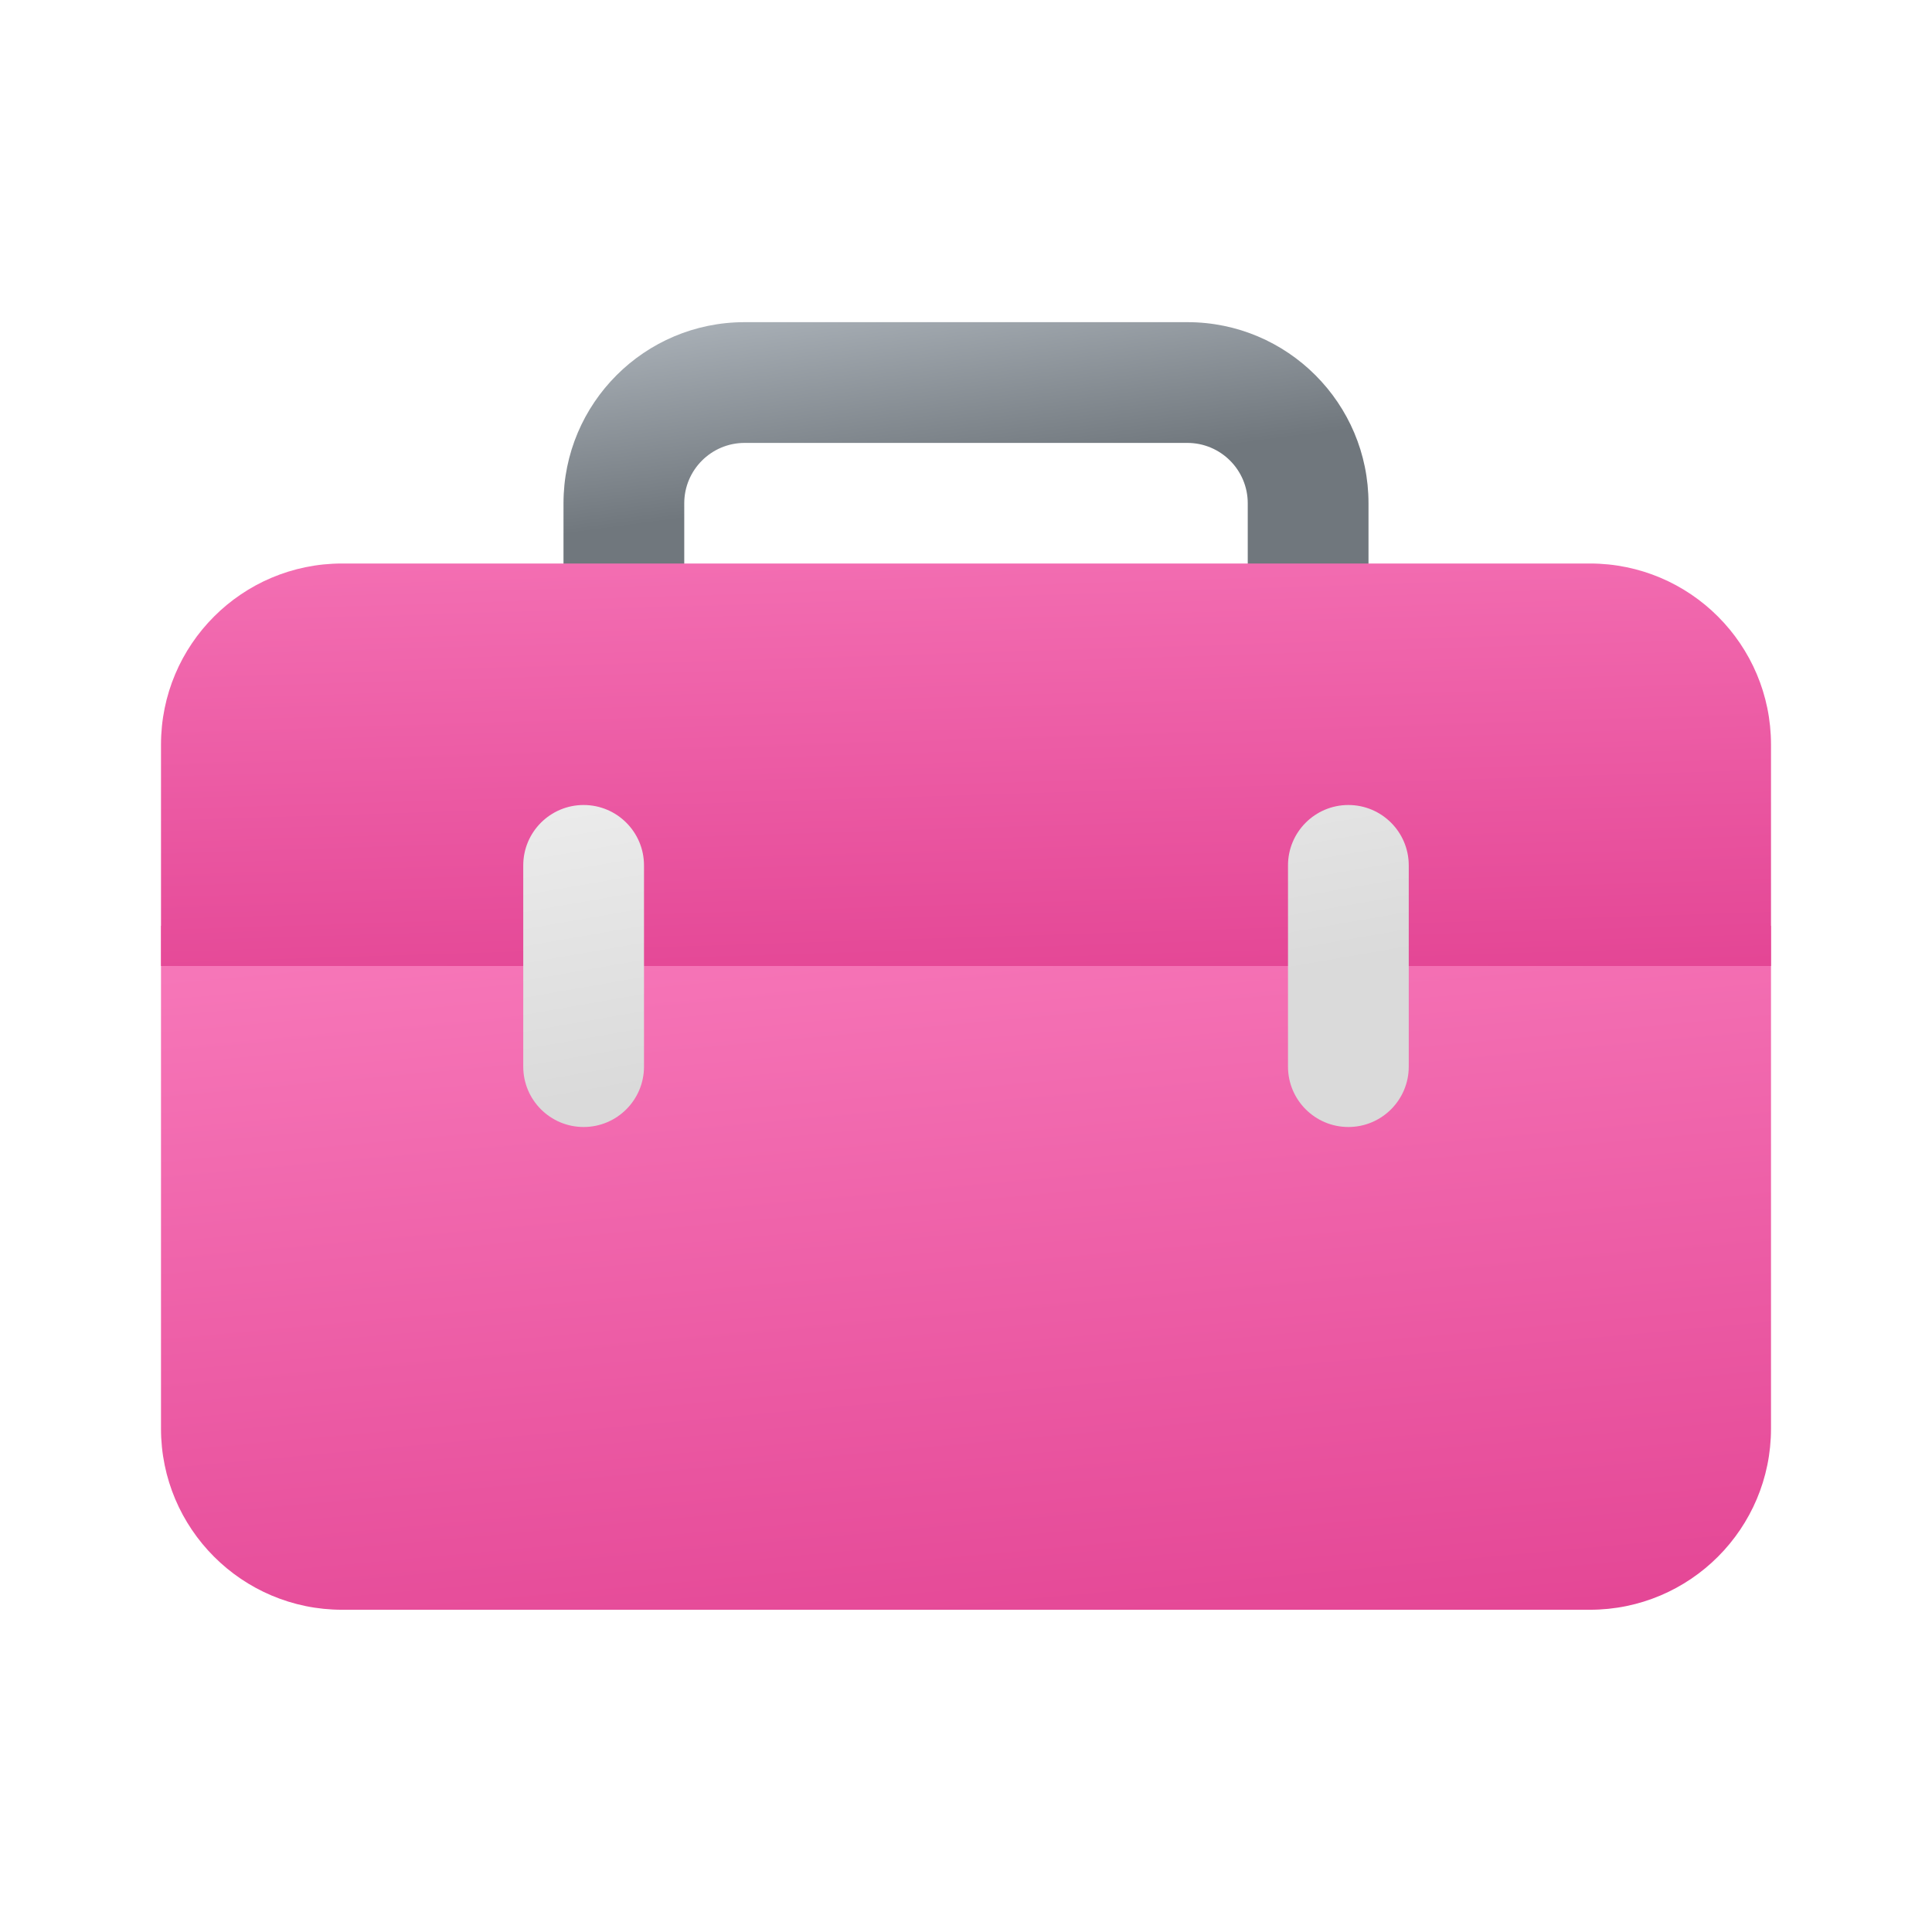
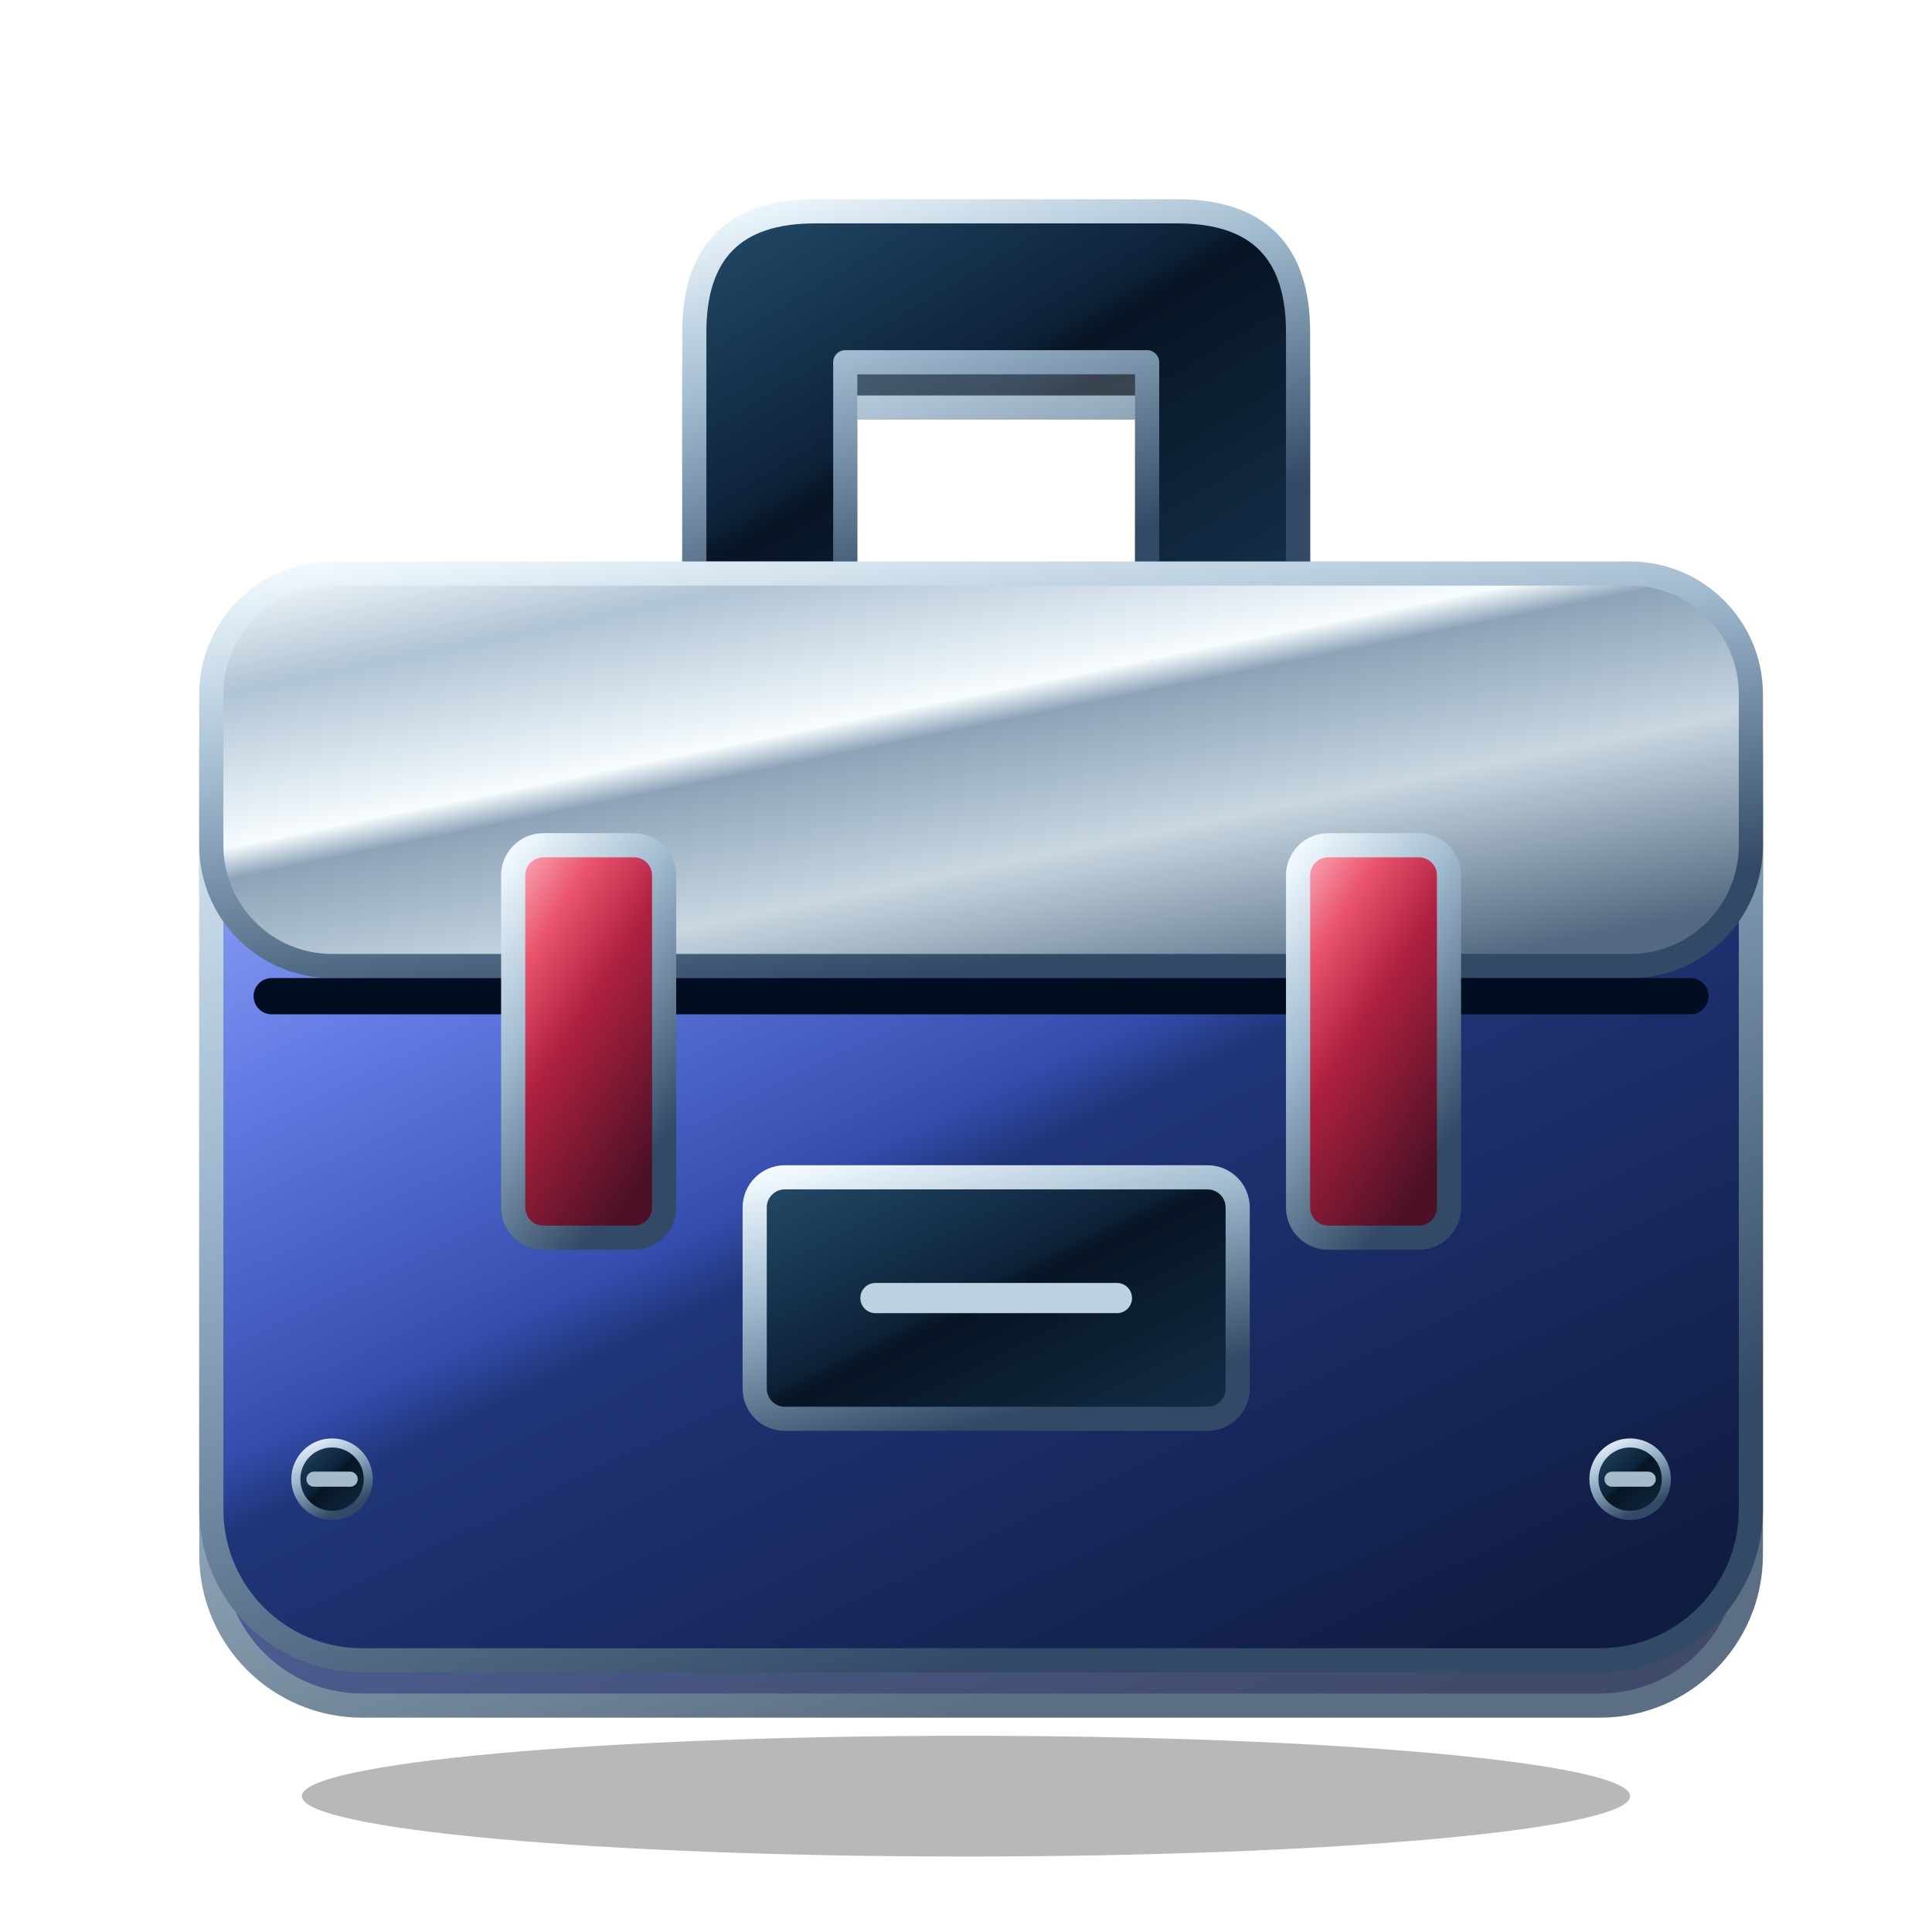
- <svg xmlns="http://www.w3.org/2000/svg" width="24" height="24" viewBox="0 0 24 24" fill="none">
-   <path d="M7 7.5V6.252C7 5.01 8.007 4.002 9.25 4.002H14.75C15.993 4.002 17 5.01 17 6.252V7.5H15.5V6.252C15.5 5.838 15.164 5.502 14.75 5.502H9.25C8.836 5.502 8.5 5.838 8.5 6.252V7.5H7Z" fill="url(#paint0_linear_72095_8116)" />
-   <path d="M4.25 19.997C3.007 19.997 2 18.989 2 17.747V11.5H22V17.747C22 18.989 20.993 19.997 19.75 19.997H4.25Z" fill="url(#paint1_linear_72095_8116)" />
-   <path d="M2 9.25C2 8.007 3.007 7 4.25 7H19.75C20.993 7 22 8.007 22 9.25V12H2V9.25Z" fill="url(#paint2_linear_72095_8116)" />
-   <path d="M16.75 10C17.164 10 17.5 10.336 17.5 10.75V13.25C17.5 13.664 17.164 14 16.75 14C16.336 14 16 13.664 16 13.25V10.75C16 10.336 16.336 10 16.75 10Z" fill="url(#paint3_linear_72095_8116)" />
-   <path d="M7.25 10C7.664 10 8 10.336 8 10.75V13.25C8 13.664 7.664 14 7.25 14C6.836 14 6.5 13.664 6.5 13.25V10.75C6.5 10.336 6.836 10 7.25 10Z" fill="url(#paint4_linear_72095_8116)" />
+ <svg xmlns="http://www.w3.org/2000/svg" width="64" height="64" viewBox="0 0 64 64">
  <defs>
-     <linearGradient id="paint0_linear_72095_8116" x1="3.429" y1="4.002" x2="3.84" y2="7.069" gradientUnits="userSpaceOnUse">
-       <stop stop-color="#B9C0C7" />
-       <stop offset="1" stop-color="#70777D" />
+     <linearGradient id="silver" x1="0" y1="0" x2=".8" y2="1">
+       <stop stop-color="#FCFEFF" />
+       <stop offset=".19" stop-color="#B0C4D4" />
+       <stop offset=".43" stop-color="#F7FCFF" />
+       <stop offset=".48" stop-color="#8CA3B8" />
+       <stop offset=".7" stop-color="#C8D7E1" />
+       <stop offset="1" stop-color="#536A82" />
    </linearGradient>
-     <linearGradient id="paint1_linear_72095_8116" x1="0.75" y1="8.314" x2="2.577" y2="28.314" gradientUnits="userSpaceOnUse">
-       <stop offset="0.125" stop-color="#F97DBD" />
-       <stop offset="1" stop-color="#D7257D" />
+     <linearGradient id="edge" x2=".5" y2="1">
+       <stop stop-color="#F2FAFF" />
+       <stop offset=".44" stop-color="#9DB8CD" />
+       <stop offset="1" stop-color="#324A65" />
    </linearGradient>
-     <linearGradient id="paint2_linear_72095_8116" x1="0.75" y1="5.125" x2="1.128" y2="17.094" gradientUnits="userSpaceOnUse">
-       <stop stop-color="#F97DBD" />
-       <stop offset="1" stop-color="#D7257D" />
+     <linearGradient id="blue" x1=".1" y1="0" x2=".8" y2="1">
+       <stop stop-color="#AAB8FF" />
+       <stop offset=".26" stop-color="#657EE6" />
+       <stop offset=".5" stop-color="#344DAD" />
+       <stop offset=".55" stop-color="#203578" />
+       <stop offset="1" stop-color="#101D43" />
    </linearGradient>
-     <linearGradient id="paint3_linear_72095_8116" x1="2.571" y1="10" x2="3.327" y2="14.331" gradientUnits="userSpaceOnUse">
-       <stop stop-color="#EFEFEF" />
-       <stop offset="1" stop-color="#DADADA" />
+     <linearGradient id="red" x2=".6" y2="1">
+       <stop stop-color="#FFB9C3" />
+       <stop offset=".26" stop-color="#E9536D" />
+       <stop offset=".52" stop-color="#AE203F" />
+       <stop offset="1" stop-color="#4C1126" />
    </linearGradient>
-     <linearGradient id="paint4_linear_72095_8116" x1="2.571" y1="10" x2="3.327" y2="14.331" gradientUnits="userSpaceOnUse">
-       <stop stop-color="#EFEFEF" />
-       <stop offset="1" stop-color="#DADADA" />
+     <linearGradient id="glass" x2="1" y2="1">
+       <stop stop-color="#244C69" />
+       <stop offset=".45" stop-color="#0D2239" />
+       <stop offset=".5" stop-color="#071424" />
+       <stop offset="1" stop-color="#132F48" />
+     </linearGradient>
+     <linearGradient id="green" x2=".5" y2="1">
+       <stop stop-color="#AEEDD9" />
+       <stop offset=".5" stop-color="#399E85" />
+       <stop offset="1" stop-color="#123E38" />
+     </linearGradient>
+     <linearGradient id="amber" x2=".5" y2="1">
+       <stop stop-color="#FFF3C7" />
+       <stop offset=".4" stop-color="#D7A34A" />
+       <stop offset="1" stop-color="#75511D" />
    </linearGradient>
  </defs>
+   <ellipse cx="32" cy="59.5" rx="22" ry="2" fill="#000" opacity=".28" />
+   <g transform="translate(0 1.5)" opacity=".8">
+     <path d="M23 19V11Q23 7 27 7H39Q43 7 43 11V19H38V12H28V19Z" fill="url(#glass)" stroke="url(#edge)" stroke-width="0.8" stroke-linejoin="round" />
+     <rect x="7" y="20" width="51" height="35" rx="5" fill="url(#blue)" stroke="url(#edge)" stroke-width="0.8" />
+     <rect x="7" y="19" width="51" height="13" rx="4" fill="url(#silver)" stroke="url(#edge)" stroke-width="0.8" />
+     <path d="M9 33H56" fill="none" stroke="#010E22" stroke-width="1.2" opacity="1" stroke-linecap="round" stroke-linejoin="round" />
+     <rect x="17" y="28" width="5" height="13" rx="1" fill="url(#red)" stroke="url(#edge)" stroke-width="0.8" />
+     <rect x="43" y="28" width="5" height="13" rx="1" fill="url(#red)" stroke="url(#edge)" stroke-width="0.8" />
+     <rect x="25" y="39" width="16" height="8" rx="1" fill="url(#glass)" stroke="url(#edge)" stroke-width="0.8" />
+     <path d="M29 43h8" fill="none" stroke="#BBD3E1" stroke-width="1" opacity="1" stroke-linecap="round" stroke-linejoin="round" />
+     <circle cx="11" cy="49" r="1.2" fill="url(#glass)" stroke="url(#edge)" stroke-width="0.3" />
+     <path d="M10.4 49h1.2" fill="none" stroke="#A5BACB" stroke-width="0.5" opacity="1" stroke-linecap="round" stroke-linejoin="round" />
+     <circle cx="54" cy="49" r="1.2" fill="url(#glass)" stroke="url(#edge)" stroke-width="0.3" />
+     <path d="M53.4 49h1.2" fill="none" stroke="#A5BACB" stroke-width="0.5" opacity="1" stroke-linecap="round" stroke-linejoin="round" />
+   </g>
+   <g>
+     <path d="M23 19V11Q23 7 27 7H39Q43 7 43 11V19H38V12H28V19Z" fill="url(#glass)" stroke="url(#edge)" stroke-width="0.8" stroke-linejoin="round" />
+     <rect x="7" y="20" width="51" height="35" rx="5" fill="url(#blue)" stroke="url(#edge)" stroke-width="0.8" />
+     <rect x="7" y="19" width="51" height="13" rx="4" fill="url(#silver)" stroke="url(#edge)" stroke-width="0.8" />
+     <path d="M9 33H56" fill="none" stroke="#010E22" stroke-width="1.2" opacity="1" stroke-linecap="round" stroke-linejoin="round" />
+     <rect x="17" y="28" width="5" height="13" rx="1" fill="url(#red)" stroke="url(#edge)" stroke-width="0.8" />
+     <rect x="43" y="28" width="5" height="13" rx="1" fill="url(#red)" stroke="url(#edge)" stroke-width="0.8" />
+     <rect x="25" y="39" width="16" height="8" rx="1" fill="url(#glass)" stroke="url(#edge)" stroke-width="0.8" />
+     <path d="M29 43h8" fill="none" stroke="#BBD3E1" stroke-width="1" opacity="1" stroke-linecap="round" stroke-linejoin="round" />
+     <circle cx="11" cy="49" r="1.2" fill="url(#glass)" stroke="url(#edge)" stroke-width="0.3" />
+     <path d="M10.4 49h1.2" fill="none" stroke="#A5BACB" stroke-width="0.5" opacity="1" stroke-linecap="round" stroke-linejoin="round" />
+     <circle cx="54" cy="49" r="1.2" fill="url(#glass)" stroke="url(#edge)" stroke-width="0.3" />
+     <path d="M53.4 49h1.2" fill="none" stroke="#A5BACB" stroke-width="0.5" opacity="1" stroke-linecap="round" stroke-linejoin="round" />
+   </g>
</svg>
